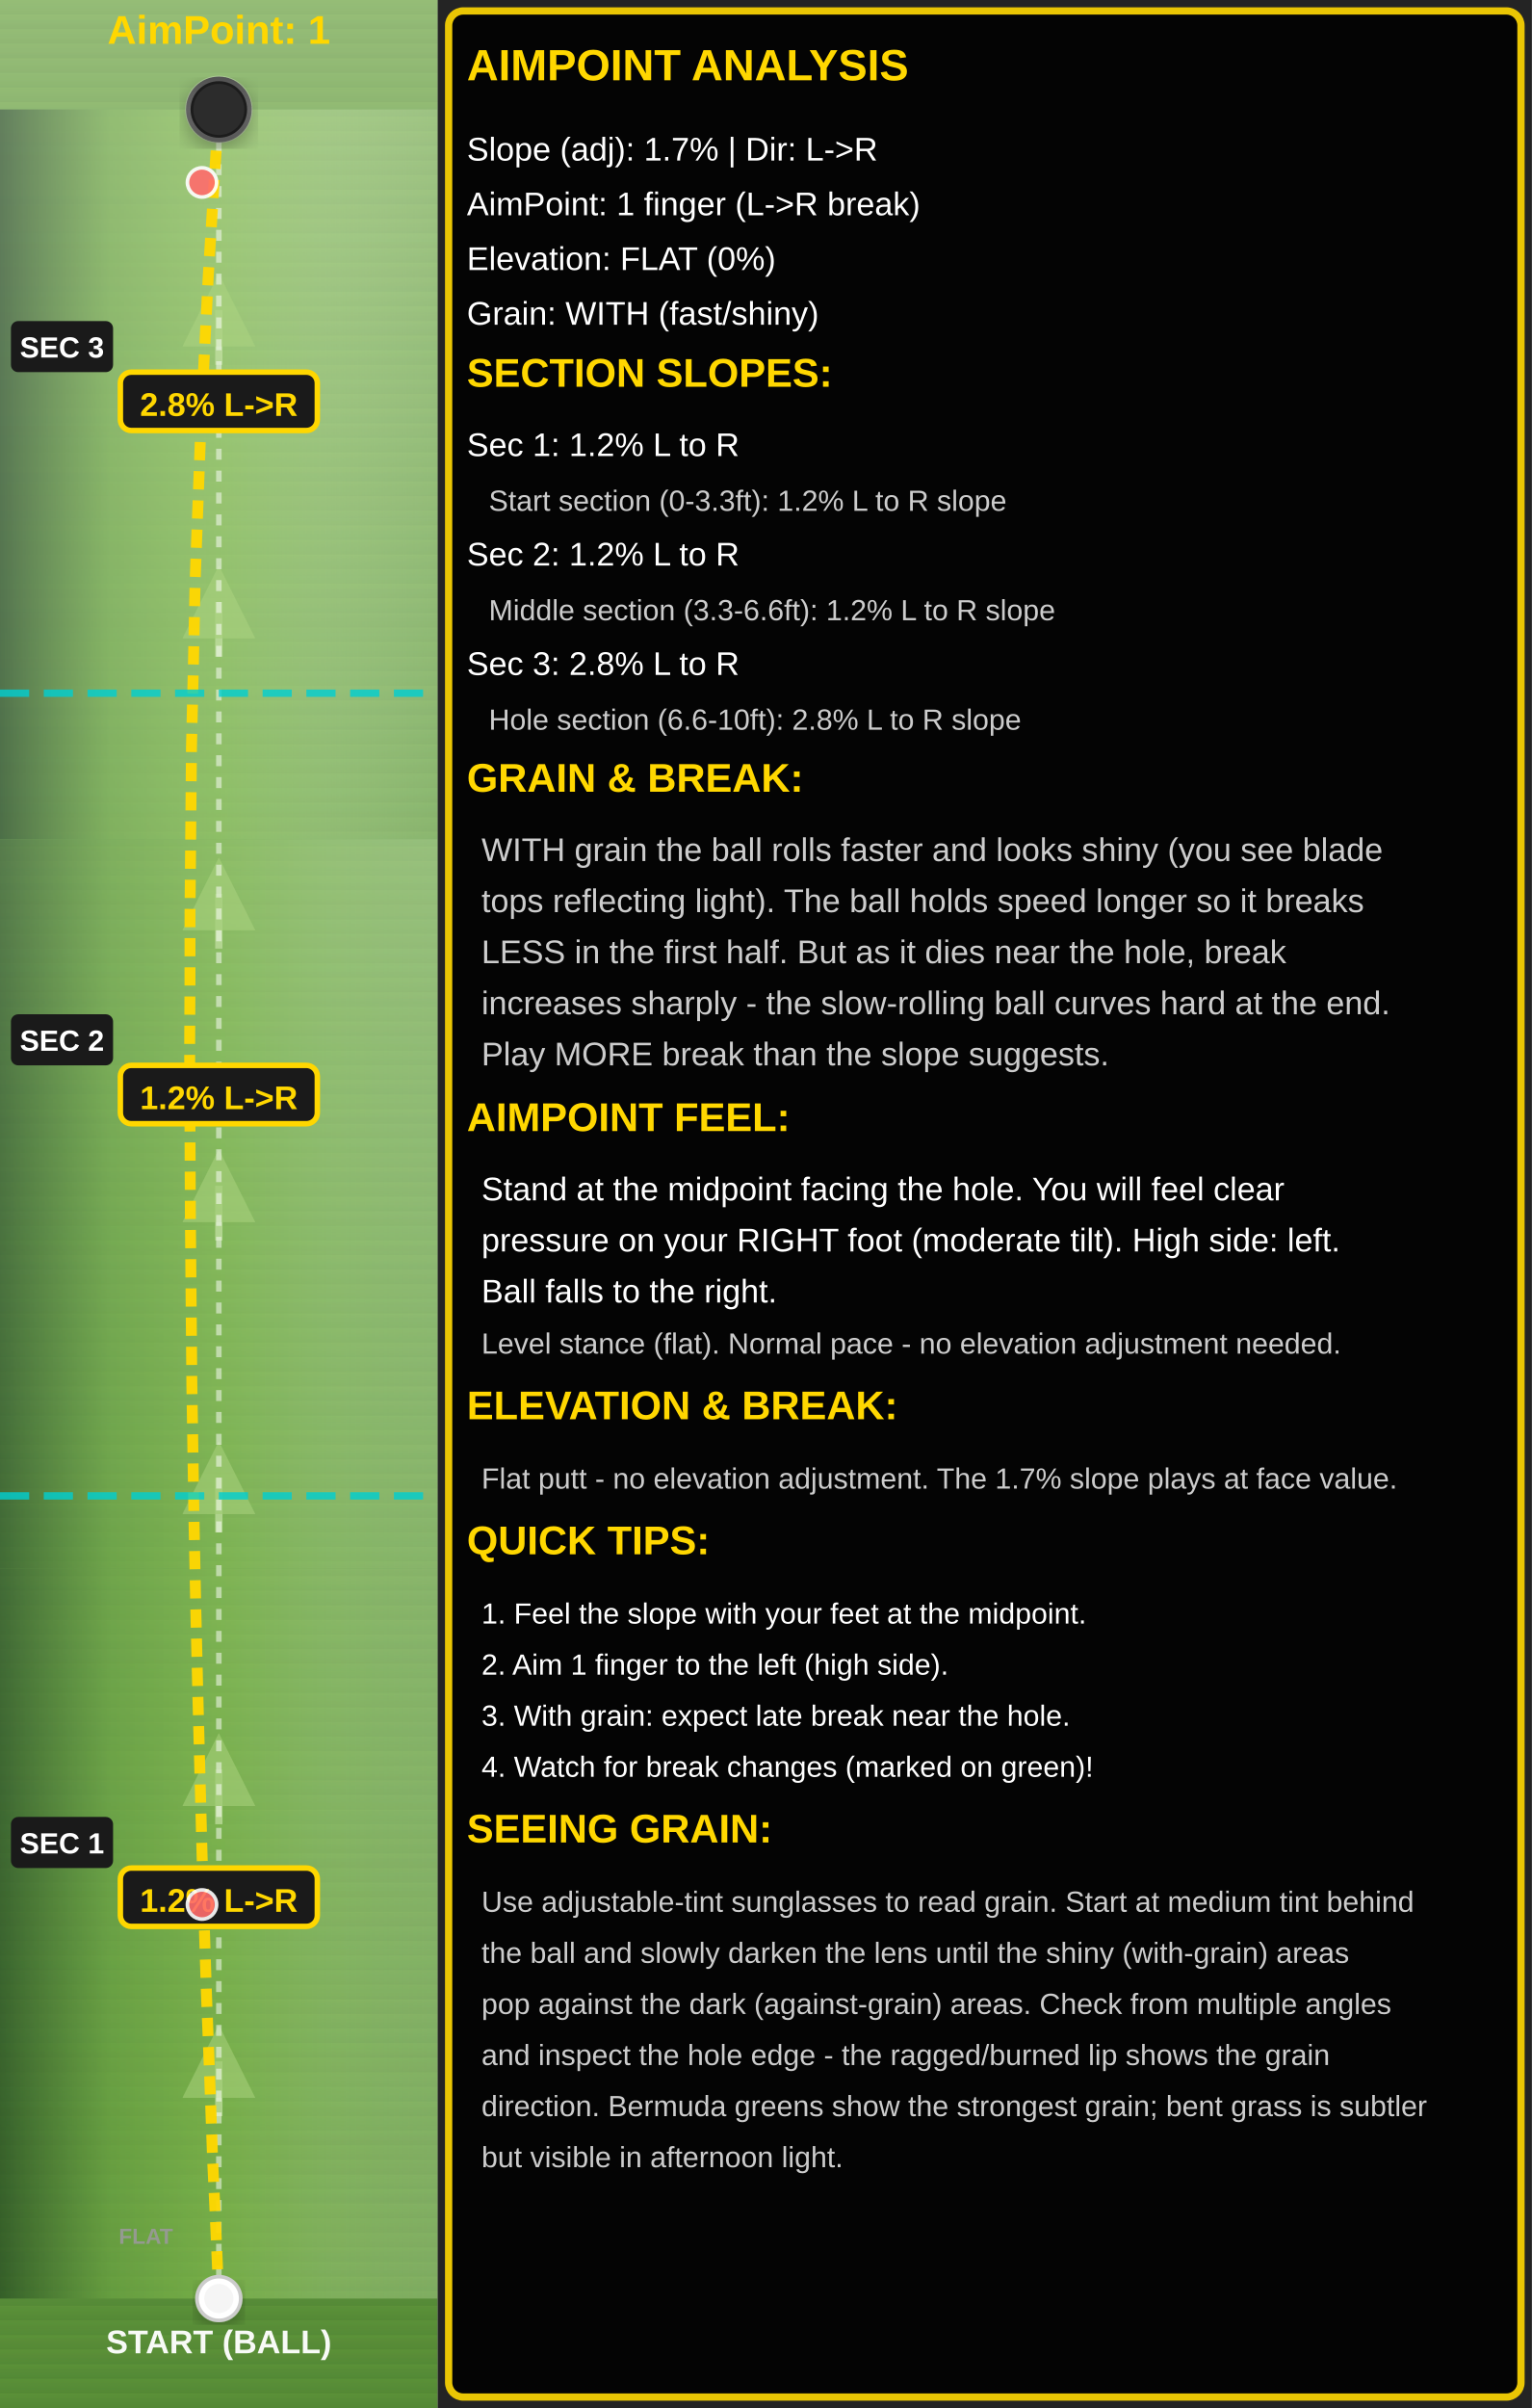
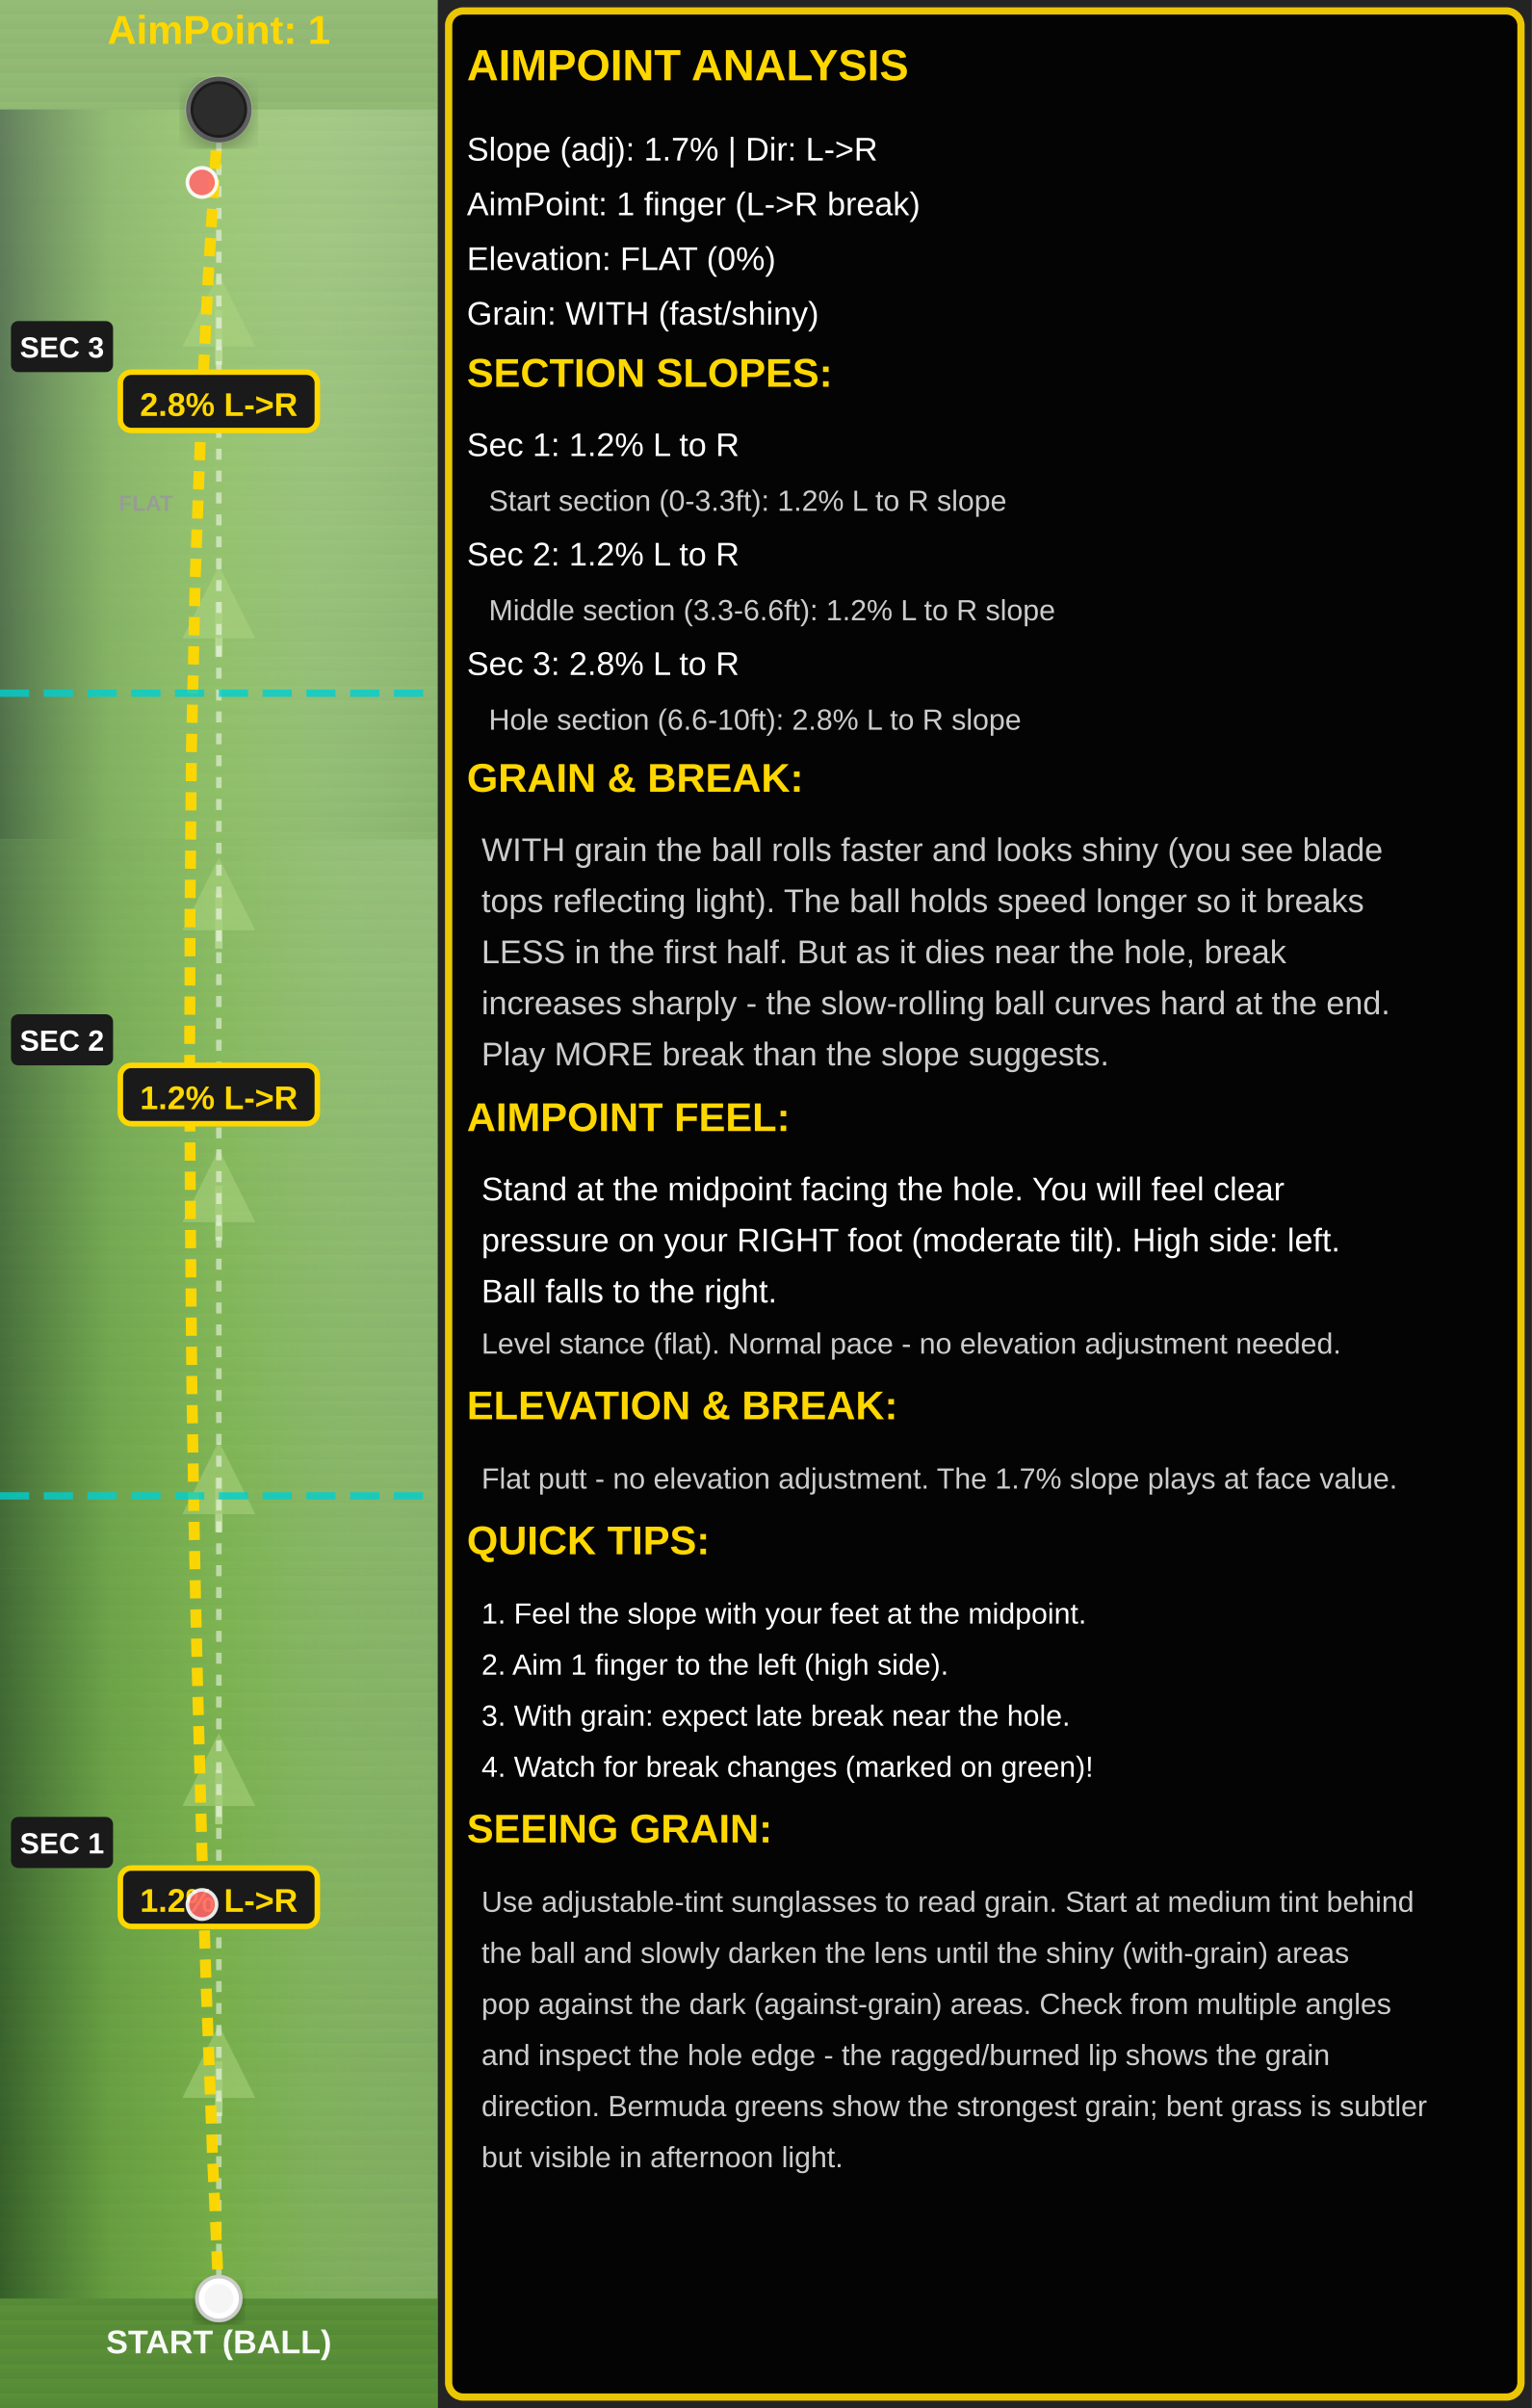
<svg xmlns="http://www.w3.org/2000/svg" width="420" height="660">
  <defs>
    <linearGradient id="baseGreen" x1="0%" y1="0%" x2="0%" y2="100%">
      <stop offset="0%" style="stop-color:#689F38;stop-opacity:1" />
      <stop offset="50%" style="stop-color:#558B2F;stop-opacity:1" />
      <stop offset="100%" style="stop-color:#4A7C27;stop-opacity:1" />
    </linearGradient>
    <linearGradient id="grainGradient" x1="0%" y1="0%" x2="0%" y2="100%">
      <stop offset="0%" style="stop-color:#E8F5E9;stop-opacity:0.6" />
      <stop offset="30%" style="stop-color:#C8E6C9;stop-opacity:0.5" />
      <stop offset="60%" style="stop-color:#A5D6A7;stop-opacity:0.35" />
      <stop offset="100%" style="stop-color:#81C784;stop-opacity:0.2" />
    </linearGradient>
    <linearGradient id="elevationGradient" x1="0%" y1="0%" x2="0%" y2="100%">
      <stop offset="0%" style="stop-color:#689F38;stop-opacity:0.15" />
      <stop offset="100%" style="stop-color:#689F38;stop-opacity:0.15" />
    </linearGradient>
    <linearGradient id="breakGradientSec1" x1="0%" y1="0%" x2="100%" y2="0%">
      <stop offset="0%" style="stop-color:#1B3D14;stop-opacity:0.748" />
      <stop offset="25%" style="stop-color:#689F38;stop-opacity:0.658" />
      <stop offset="50%" style="stop-color:#8BC34A;stop-opacity:0.569" />
      <stop offset="75%" style="stop-color:#AED581;stop-opacity:0.479" />
      <stop offset="100%" style="stop-color:#C5E1A5;stop-opacity:0.389" />
    </linearGradient>
    <linearGradient id="breakGradientSec2" x1="0%" y1="0%" x2="100%" y2="0%">
      <stop offset="0%" style="stop-color:#1B3D14;stop-opacity:0.748" />
      <stop offset="25%" style="stop-color:#689F38;stop-opacity:0.658" />
      <stop offset="50%" style="stop-color:#8BC34A;stop-opacity:0.569" />
      <stop offset="75%" style="stop-color:#AED581;stop-opacity:0.479" />
      <stop offset="100%" style="stop-color:#C5E1A5;stop-opacity:0.389" />
    </linearGradient>
    <linearGradient id="breakGradientSec3" x1="0%" y1="0%" x2="100%" y2="0%">
      <stop offset="0%" style="stop-color:#1B3D14;stop-opacity:0.972" />
      <stop offset="25%" style="stop-color:#689F38;stop-opacity:0.784" />
      <stop offset="50%" style="stop-color:#8BC34A;stop-opacity:0.597" />
      <stop offset="75%" style="stop-color:#AED581;stop-opacity:0.409" />
      <stop offset="100%" style="stop-color:#C5E1A5;stop-opacity:0.221" />
    </linearGradient>
    <linearGradient id="holeGrainGradient" x1="50%" y1="0%" x2="50%" y2="100%">
      <stop offset="0%" style="stop-color:#FFFFFF;stop-opacity:0.3" />
      <stop offset="50%" style="stop-color:#CCCCCC;stop-opacity:0.5" />
      <stop offset="100%" style="stop-color:#999999;stop-opacity:0.6" />
    </linearGradient>
    <filter id="shadow">
      <feDropShadow dx="0" dy="2" stdDeviation="3" flood-opacity="0.3" />
    </filter>
    <marker id="arrowhead-grain" markerWidth="10" markerHeight="10" refX="5" refY="5" orient="auto">
      <polygon points="0,0 10,5 0,10" fill="#AED581" opacity="0.7" />
    </marker>
    <marker id="arrowhead-elev-up" markerWidth="8" markerHeight="8" refX="4" refY="8" orient="0">
      <polygon points="4,0 8,8 0,8" fill="#FFA726" opacity="0.85" />
    </marker>
    <marker id="arrowhead-elev-down" markerWidth="8" markerHeight="8" refX="4" refY="0" orient="0">
      <polygon points="0,0 8,0 4,8" fill="#4FC3F7" opacity="0.85" />
    </marker>
    <pattern id="grassTexture" x="0" y="0" width="4" height="4" patternUnits="userSpaceOnUse">
      <rect width="4" height="4" fill="url(#baseGreen)" opacity="0.95" />
      <line x1="0" y1="2" x2="4" y2="2" stroke="#5A9B3F" stroke-width="0.5" opacity="0.3" />
    </pattern>
  </defs>
  <rect width="120" height="660" fill="url(#baseGreen)" />
  <rect width="120" height="660" fill="url(#grassTexture)" opacity="0.3" />
  <rect width="120" height="660" fill="url(#elevationGradient)" opacity="0.7" />
  <rect x="0" y="430.0" width="120" height="200.0" fill="url(#breakGradientSec1)" opacity="1.0" />
  <rect x="0" y="230.0" width="120" height="200.0" fill="url(#breakGradientSec2)" opacity="1.0" />
  <rect x="0" y="30" width="120" height="200.0" fill="url(#breakGradientSec3)" opacity="1.0" />
  <rect width="120" height="660" fill="url(#grainGradient)" opacity="0.6" />
  <line x1="60.0" y1="100" x2="60.0" y2="85" stroke="#C5E1A5" stroke-width="2" opacity="0.7" marker-end="url(#arrowhead-grain)" />
  <line x1="60.0" y1="180" x2="60.0" y2="165" stroke="#C5E1A5" stroke-width="2" opacity="0.7" marker-end="url(#arrowhead-grain)" />
  <line x1="60.0" y1="260" x2="60.0" y2="245" stroke="#C5E1A5" stroke-width="2" opacity="0.7" marker-end="url(#arrowhead-grain)" />
  <line x1="60.0" y1="340" x2="60.0" y2="325" stroke="#C5E1A5" stroke-width="2" opacity="0.7" marker-end="url(#arrowhead-grain)" />
  <line x1="60.0" y1="420" x2="60.0" y2="405" stroke="#C5E1A5" stroke-width="2" opacity="0.7" marker-end="url(#arrowhead-grain)" />
  <line x1="60.0" y1="500" x2="60.0" y2="485" stroke="#C5E1A5" stroke-width="2" opacity="0.7" marker-end="url(#arrowhead-grain)" />
  <line x1="60.0" y1="580" x2="60.0" y2="565" stroke="#C5E1A5" stroke-width="2" opacity="0.7" marker-end="url(#arrowhead-grain)" />
-   <text x="40.0" y="615" font-family="Arial, sans-serif" font-size="6" fill="#999999" text-anchor="middle" font-weight="bold" opacity="0.9">FLAT</text>
+   <text x="40.0" y="140" font-family="Arial, sans-serif" font-size="6" fill="#999999" text-anchor="middle" font-weight="bold" opacity="0.9">FLAT</text>
  <line x1="60.0" y1="630" x2="60.0" y2="30.0" stroke="#FFFFFF" stroke-width="1.5" stroke-dasharray="3,3" opacity="0.5" />
  <path d="M 60.0 630.0 C 59.5 617.5, 58.9 604.6, 58.3 592.0 C 57.8 577.0, 57.2 561.5, 56.6 546.5 C 56.2 533.9, 55.8 521.0, 55.4 508.5 C 55.0 493.4, 54.6 477.9, 54.2 462.9 C 53.8 447.9, 53.5 432.4, 53.2 417.3 C 53.0 404.8, 52.8 391.9, 52.6 379.4 C 52.5 364.3, 52.3 348.8, 52.2 333.8 C 52.1 318.8, 52.1 303.3, 52.0 288.2 C 52.1 275.7, 52.1 262.8, 52.1 250.3 C 52.2 235.2, 52.4 219.7, 52.5 204.7 C 52.9 189.6, 53.2 174.2, 53.5 159.1 C 54.0 146.6, 54.4 133.7, 54.9 121.1 C 55.6 106.1, 56.3 90.6, 57.1 75.6 C 58.0 60.5, 59.0 45.0, 60.0 30.0" stroke="#FFD700" stroke-width="3" fill="none" stroke-dasharray="5,3" opacity="0.95" />
  <line x1="0" y1="410.0" x2="120" y2="410.0" stroke="#00CED1" stroke-width="2" opacity="0.8" stroke-dasharray="8,4" />
  <line x1="0" y1="190.0" x2="120" y2="190.0" stroke="#00CED1" stroke-width="2" opacity="0.8" stroke-dasharray="8,4" />
  <rect x="3" y="498.0" width="28" height="14" fill="#1A1A1A" rx="2" />
  <text x="17" y="508.0" font-family="Arial, sans-serif" font-size="8" fill="#FFFFFF" text-anchor="middle" font-weight="bold">SEC 1</text>
  <rect x="33.0" y="512.0" width="54" height="16" fill="#1A1A1A" rx="3" stroke="#FFD700" stroke-width="1.5" />
  <text x="60.0" y="524.0" font-family="Arial, sans-serif" font-size="9" fill="#FFD700" text-anchor="middle" font-weight="bold">1.2% L-&gt;R</text>
  <rect x="3" y="278.0" width="28" height="14" fill="#1A1A1A" rx="2" />
  <text x="17" y="288.0" font-family="Arial, sans-serif" font-size="8" fill="#FFFFFF" text-anchor="middle" font-weight="bold">SEC 2</text>
  <rect x="33.0" y="292.0" width="54" height="16" fill="#1A1A1A" rx="3" stroke="#FFD700" stroke-width="1.5" />
  <text x="60.0" y="304.0" font-family="Arial, sans-serif" font-size="9" fill="#FFD700" text-anchor="middle" font-weight="bold">1.2% L-&gt;R</text>
  <rect x="3" y="88.0" width="28" height="14" fill="#1A1A1A" rx="2" />
  <text x="17" y="98.0" font-family="Arial, sans-serif" font-size="8" fill="#FFFFFF" text-anchor="middle" font-weight="bold">SEC 3</text>
  <rect x="33.0" y="102.0" width="54" height="16" fill="#1A1A1A" rx="3" stroke="#FFD700" stroke-width="1.5" />
  <text x="60.0" y="114.0" font-family="Arial, sans-serif" font-size="9" fill="#FFD700" text-anchor="middle" font-weight="bold">2.8% L-&gt;R</text>
  <circle cx="55.385" cy="522" r="4" fill="#FF6B6B" opacity="0.9" stroke="#FFFFFF" stroke-width="1" />
  <circle cx="55.385" cy="50" r="4" fill="#FF6B6B" opacity="0.9" stroke="#FFFFFF" stroke-width="1" />
  <text x="60.0" y="12" font-family="Arial, sans-serif" font-size="11" fill="#FFD700" text-anchor="middle" font-weight="bold">AimPoint: 1</text>
  <circle cx="60.0" cy="30.0" r="9" fill="#1A1A1A" filter="url(#shadow)" />
  <circle cx="60.0" cy="30.0" r="7" fill="#2C2C2C" />
  <circle cx="60.0" cy="30.0" r="8.5" fill="none" stroke="url(#holeGrainGradient)" stroke-width="1.5" opacity="0.8" />
  <circle cx="60.0" cy="630" r="6" fill="#FFFFFF" stroke="#CCCCCC" stroke-width="1" filter="url(#shadow)" />
  <circle cx="60.0" cy="630" r="4" fill="#F5F5F5" />
  <text x="60.0" y="645" font-family="Arial, sans-serif" font-size="9" fill="#FFFFFF" text-anchor="middle" font-weight="bold" opacity="0.95">START (BALL)</text>
  <rect x="120" y="0" width="300" height="660" fill="#1A1A1A" opacity="0.95" />
  <rect x="123" y="3" width="294" height="654" fill="#000000" opacity="0.9" rx="4" stroke="#FFD700" stroke-width="2" />
  <text x="128" y="22" font-family="Arial, sans-serif" font-size="12" fill="#FFD700" font-weight="bold">AIMPOINT ANALYSIS</text>
  <text x="128" y="44" font-family="Arial, sans-serif" font-size="9" fill="#FFFFFF">Slope (adj): 1.7%  |  Dir: L-&gt;R</text>
  <text x="128" y="59" font-family="Arial, sans-serif" font-size="9" fill="#FFFFFF">AimPoint: 1 finger (L-&gt;R break)</text>
  <text x="128" y="74" font-family="Arial, sans-serif" font-size="9" fill="#FFFFFF">Elevation: FLAT (0%)</text>
  <text x="128" y="89" font-family="Arial, sans-serif" font-size="9" fill="#FFFFFF">Grain: WITH (fast/shiny)</text>
  <text x="128" y="106" font-family="Arial, sans-serif" font-size="11" fill="#FFD700" font-weight="bold">SECTION SLOPES:</text>
  <text x="128" y="125" font-family="Arial, sans-serif" font-size="9" fill="#FFFFFF">Sec 1: 1.2% L to R</text>
  <text x="134" y="140" font-family="Arial, sans-serif" font-size="8" fill="#CCCCCC">Start section (0-3.3ft): 1.2% L to R slope</text>
  <text x="128" y="155" font-family="Arial, sans-serif" font-size="9" fill="#FFFFFF">Sec 2: 1.2% L to R</text>
  <text x="134" y="170" font-family="Arial, sans-serif" font-size="8" fill="#CCCCCC">Middle section (3.3-6.6ft): 1.2% L to R slope</text>
  <text x="128" y="185" font-family="Arial, sans-serif" font-size="9" fill="#FFFFFF">Sec 3: 2.8% L to R</text>
  <text x="134" y="200" font-family="Arial, sans-serif" font-size="8" fill="#CCCCCC">Hole section (6.6-10ft): 2.8% L to R slope</text>
  <text x="128" y="217" font-family="Arial, sans-serif" font-size="11" fill="#FFD700" font-weight="bold">GRAIN &amp; BREAK:</text>
  <text x="132" y="236" font-family="Arial, sans-serif" font-size="9" fill="#CCCCCC">WITH grain the ball rolls faster and looks shiny (you see blade</text>
  <text x="132" y="250" font-family="Arial, sans-serif" font-size="9" fill="#CCCCCC">tops reflecting light). The ball holds speed longer so it breaks</text>
  <text x="132" y="264" font-family="Arial, sans-serif" font-size="9" fill="#CCCCCC">LESS in the first half. But as it dies near the hole, break</text>
  <text x="132" y="278" font-family="Arial, sans-serif" font-size="9" fill="#CCCCCC">increases sharply - the slow-rolling ball curves hard at the end.</text>
  <text x="132" y="292" font-family="Arial, sans-serif" font-size="9" fill="#CCCCCC">Play MORE break than the slope suggests.</text>
  <text x="128" y="310" font-family="Arial, sans-serif" font-size="11" fill="#FFD700" font-weight="bold">AIMPOINT FEEL:</text>
  <text x="132" y="329" font-family="Arial, sans-serif" font-size="9" fill="#FFFFFF">Stand at the midpoint facing the hole. You will feel clear</text>
  <text x="132" y="343" font-family="Arial, sans-serif" font-size="9" fill="#FFFFFF">pressure on your RIGHT foot (moderate tilt). High side: left.</text>
  <text x="132" y="357" font-family="Arial, sans-serif" font-size="9" fill="#FFFFFF">Ball falls to the right.</text>
  <text x="132" y="371" font-family="Arial, sans-serif" font-size="8" fill="#CCCCCC">Level stance (flat). Normal pace - no elevation adjustment needed.</text>
  <text x="128" y="389" font-family="Arial, sans-serif" font-size="11" fill="#FFD700" font-weight="bold">ELEVATION &amp; BREAK:</text>
  <text x="132" y="408" font-family="Arial, sans-serif" font-size="8" fill="#CCCCCC">Flat putt - no elevation adjustment. The 1.7% slope plays at face value.</text>
  <text x="128" y="426" font-family="Arial, sans-serif" font-size="11" fill="#FFD700" font-weight="bold">QUICK TIPS:</text>
  <text x="132" y="445" font-family="Arial, sans-serif" font-size="8" fill="#FFFFFF">1. Feel the slope with your feet at the midpoint.</text>
  <text x="132" y="459" font-family="Arial, sans-serif" font-size="8" fill="#FFFFFF">2. Aim 1 finger to the left (high side).</text>
  <text x="132" y="473" font-family="Arial, sans-serif" font-size="8" fill="#FFFFFF">3. With grain: expect late break near the hole.</text>
  <text x="132" y="487" font-family="Arial, sans-serif" font-size="8" fill="#FFFFFF">4. Watch for break changes (marked on green)!</text>
  <text x="128" y="505" font-family="Arial, sans-serif" font-size="11" fill="#FFD700" font-weight="bold">SEEING GRAIN:</text>
  <text x="132" y="524" font-family="Arial, sans-serif" font-size="8" fill="#CCCCCC">Use adjustable-tint sunglasses to read grain. Start at medium tint behind</text>
  <text x="132" y="538" font-family="Arial, sans-serif" font-size="8" fill="#CCCCCC">the ball and slowly darken the lens until the shiny (with-grain) areas</text>
  <text x="132" y="552" font-family="Arial, sans-serif" font-size="8" fill="#CCCCCC">pop against the dark (against-grain) areas. Check from multiple angles</text>
  <text x="132" y="566" font-family="Arial, sans-serif" font-size="8" fill="#CCCCCC">and inspect the hole edge - the ragged/burned lip shows the grain</text>
  <text x="132" y="580" font-family="Arial, sans-serif" font-size="8" fill="#CCCCCC">direction. Bermuda greens show the strongest grain; bent grass is subtler</text>
  <text x="132" y="594" font-family="Arial, sans-serif" font-size="8" fill="#CCCCCC">but visible in afternoon light.</text>
</svg>
